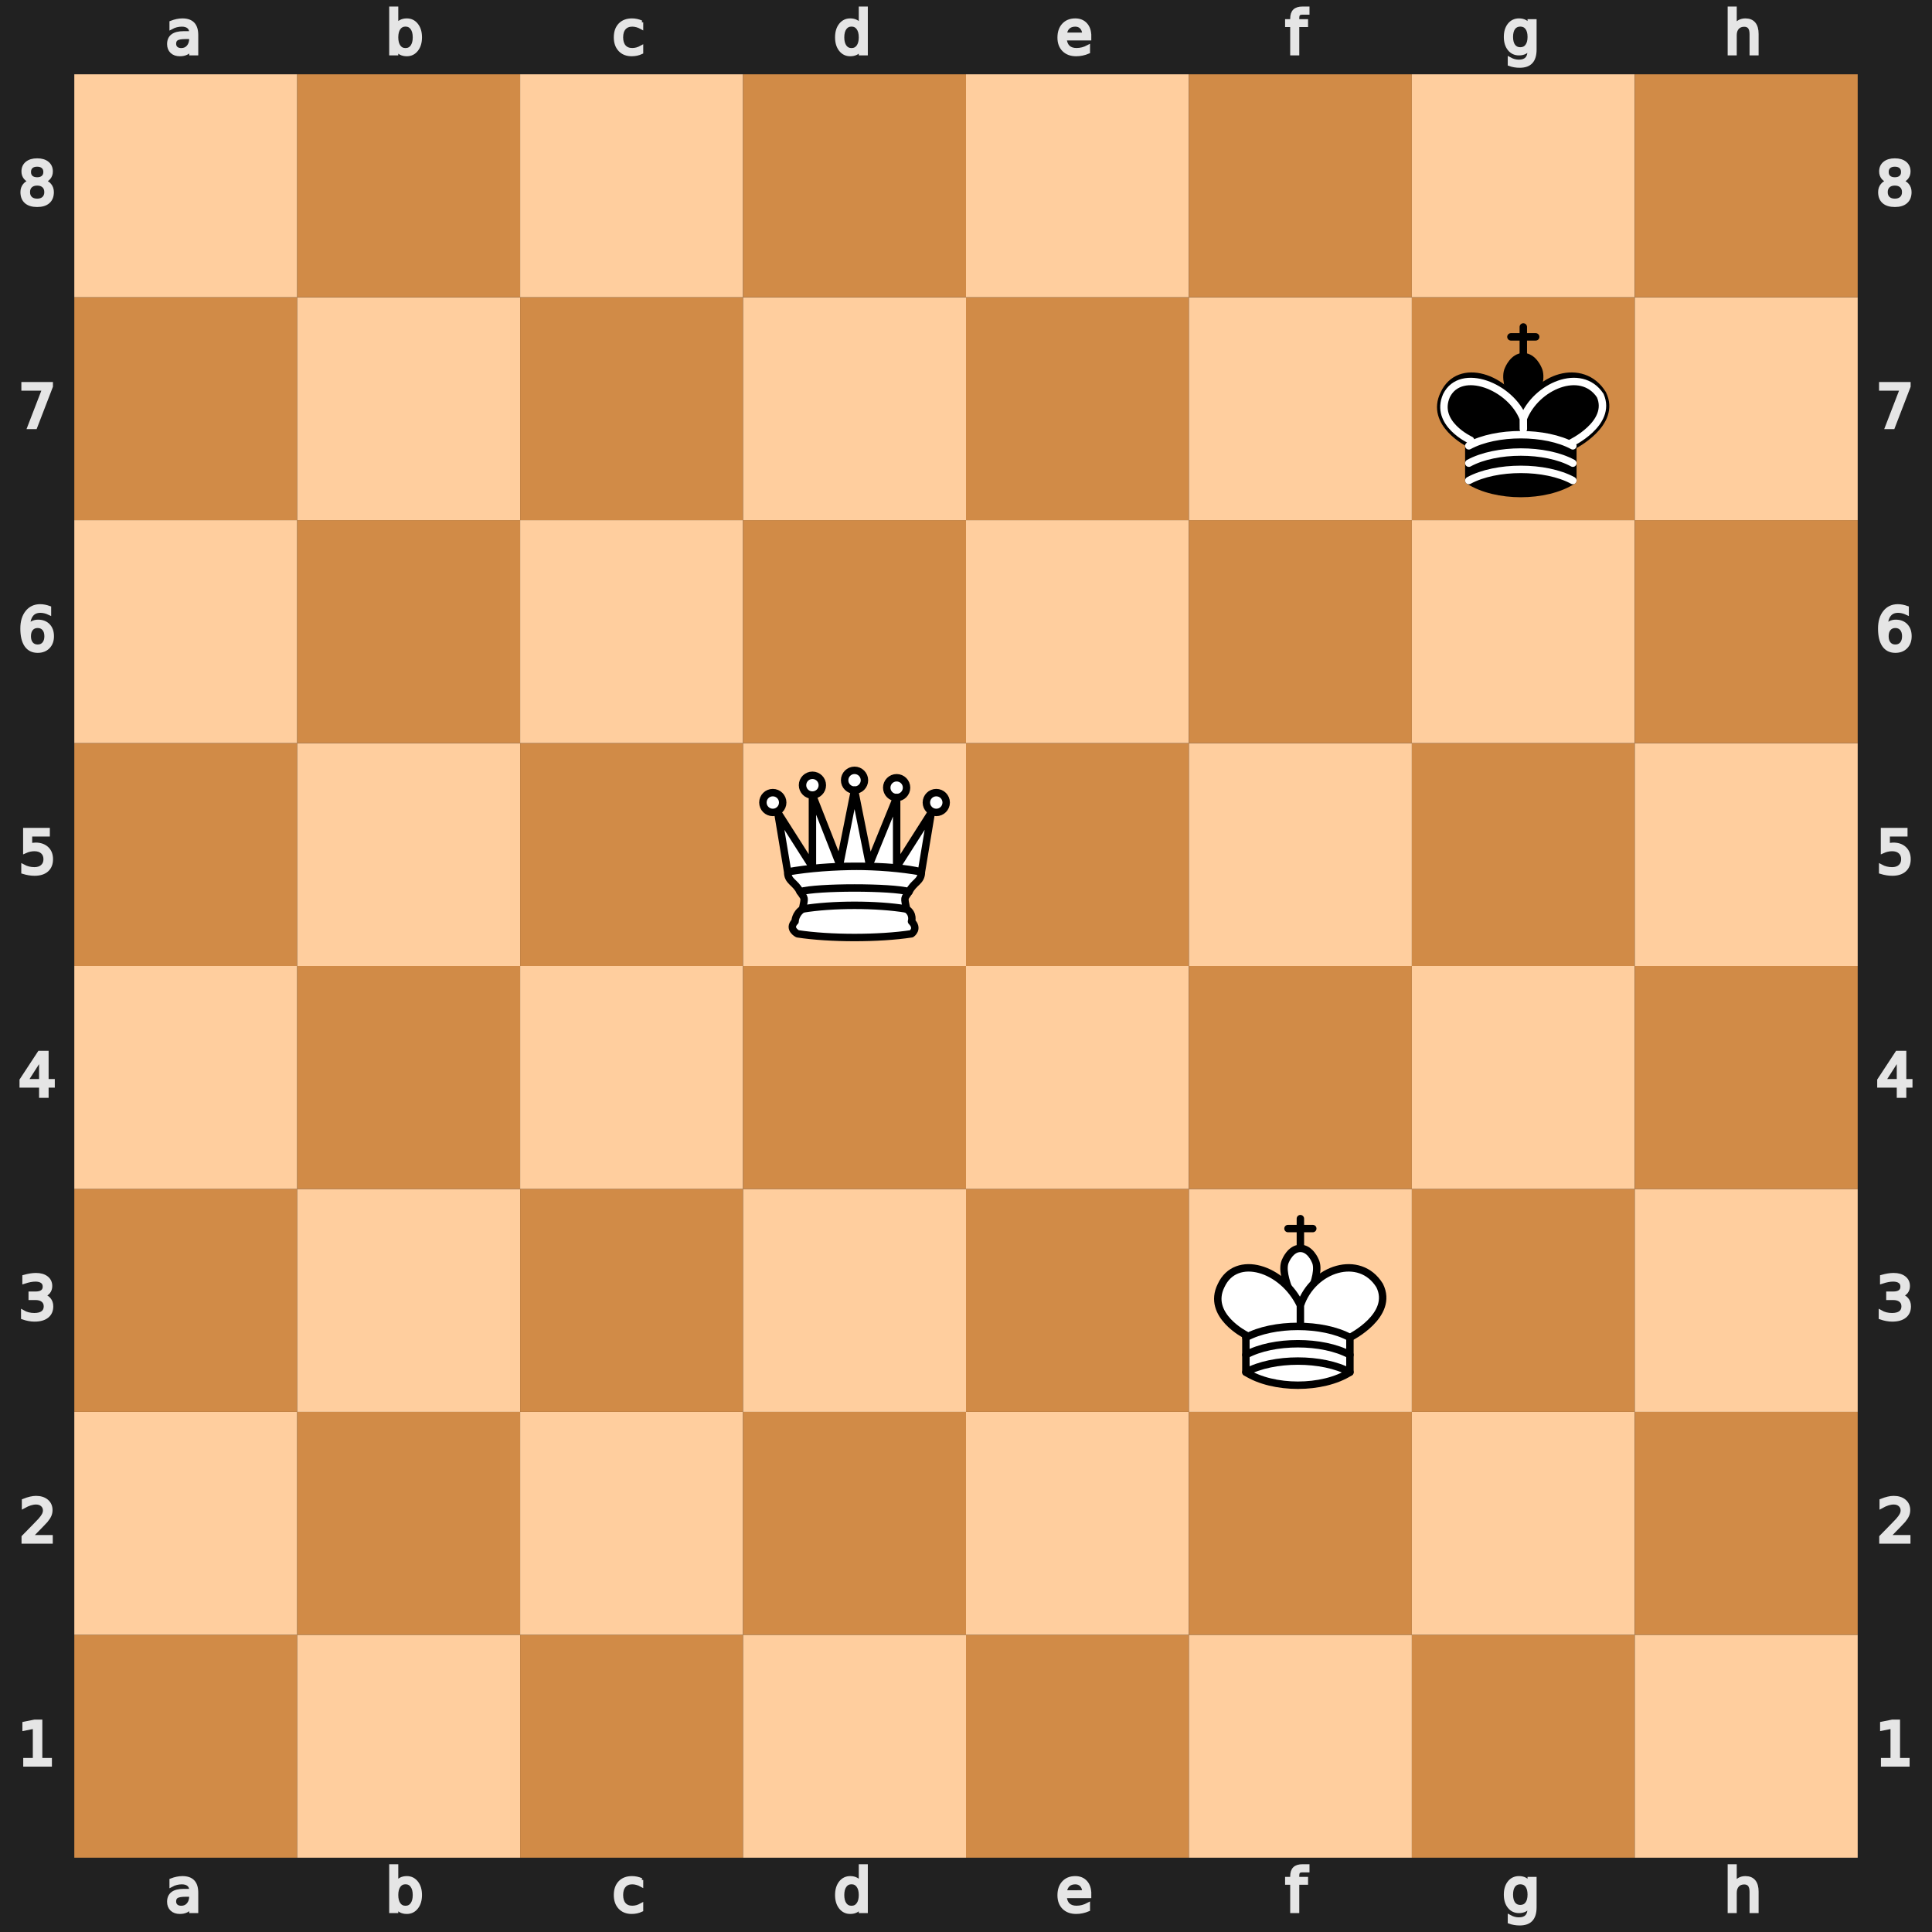
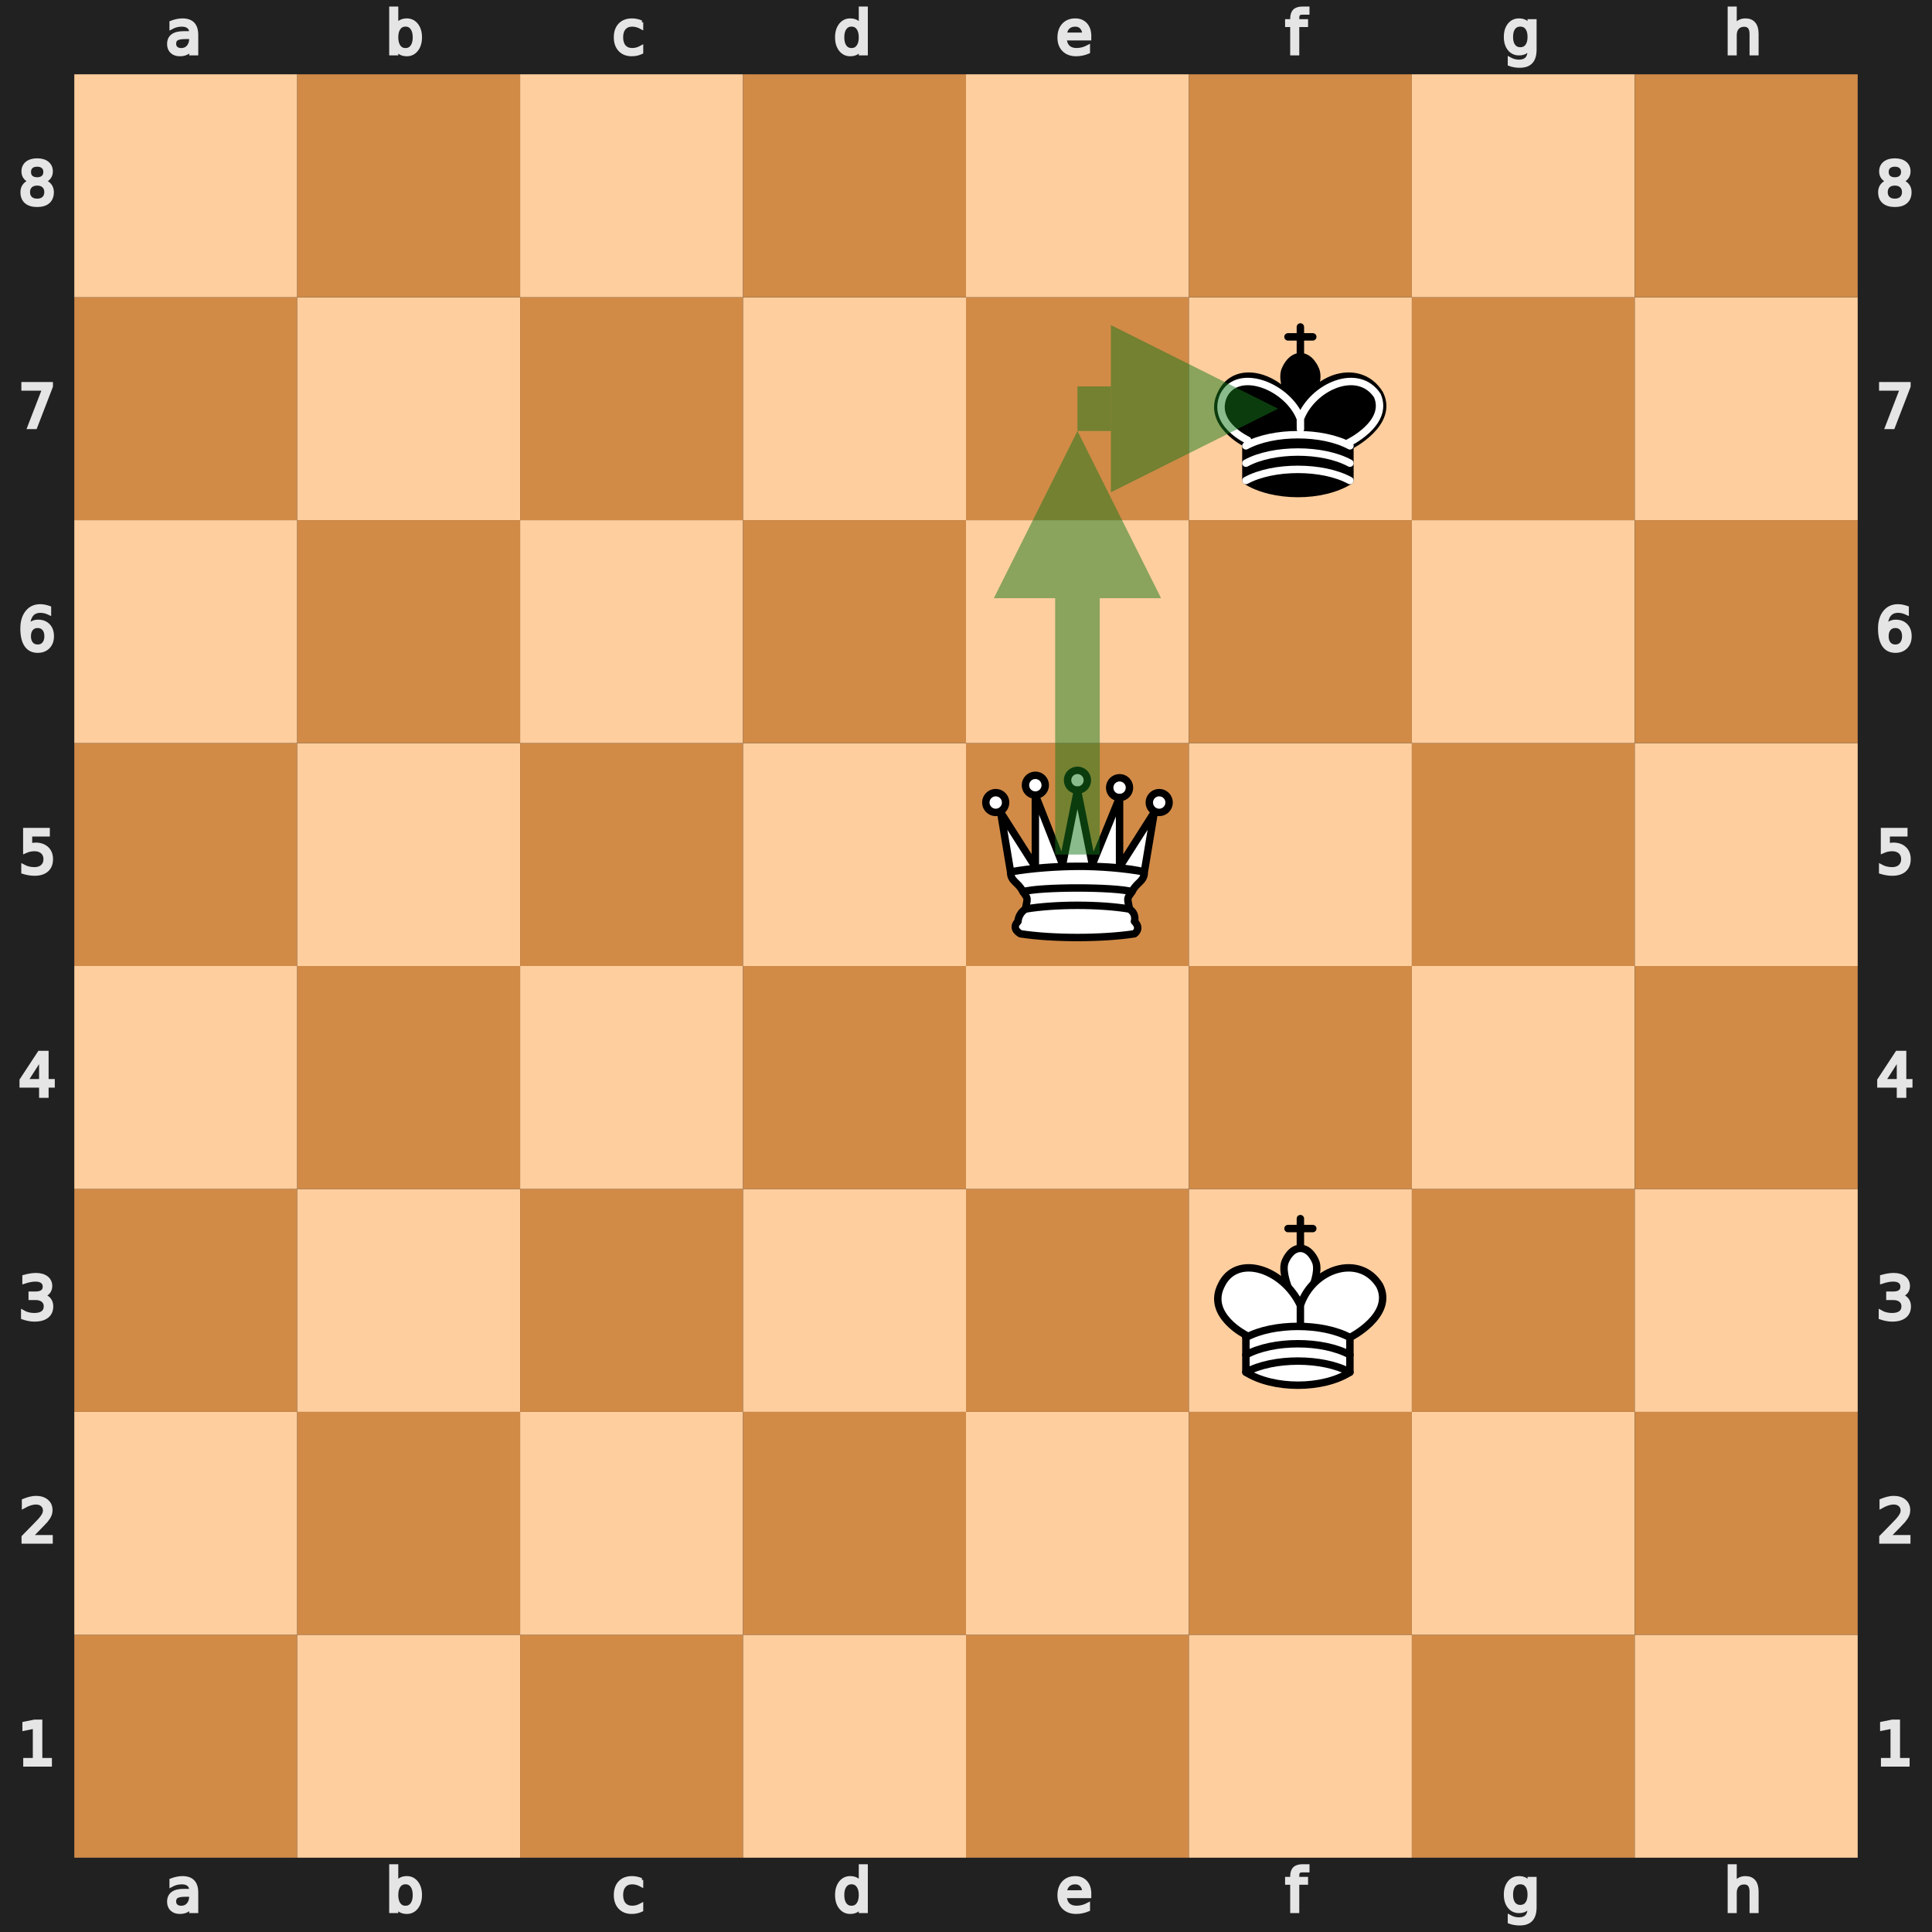
<svg xmlns="http://www.w3.org/2000/svg" xmlns:xlink="http://www.w3.org/1999/xlink" version="1.2" baseProfile="tiny" viewBox="0 0 390 390">
  <defs>
    <g id="white-queen" class="white queen" fill="#fff" fill-rule="evenodd" stroke="#000" stroke-width="1.5" stroke-linecap="round" stroke-linejoin="round">
      <path d="M8 12a2 2 0 1 1-4 0 2 2 0 1 1 4 0zM24.5 7.5a2 2 0 1 1-4 0 2 2 0 1 1 4 0zM41 12a2 2 0 1 1-4 0 2 2 0 1 1 4 0zM16 8.5a2 2 0 1 1-4 0 2 2 0 1 1 4 0zM33 9a2 2 0 1 1-4 0 2 2 0 1 1 4 0z" />
      <path d="M9 26c8.5-1.5 21-1.5 27 0l2-12-7 11V11l-5.5 13.5-3-15-3 15-5.5-14V25L7 14l2 12zM9 26c0 2 1.5 2 2.5 4 1 1.5 1 1 .5 3.5-1.5 1-1.5 2.5-1.5 2.5-1.5 1.5.5 2.5.5 2.5 6.5 1 16.5 1 23 0 0 0 1.5-1 0-2.5 0 0 .5-1.5-1-2.5-.5-2.5-.5-2 .5-3.5 1-2 2.5-2 2.5-4-8.5-1.5-18.5-1.5-27 0z" stroke-linecap="butt" />
      <path d="M11.5 30c3.5-1 18.5-1 22 0M12 33.5c6-1 15-1 21 0" fill="none" />
    </g>
    <g id="white-king" class="white king" fill="none" fill-rule="evenodd" stroke="#000" stroke-width="1.5" stroke-linecap="round" stroke-linejoin="round">
      <path d="M22.5 11.63V6M20 8h5" stroke-linejoin="miter" />
      <path d="M22.5 25s4.5-7.5 3-10.5c0 0-1-2.5-3-2.5s-3 2.5-3 2.5c-1.5 3 3 10.5 3 10.5" fill="#fff" stroke-linecap="butt" stroke-linejoin="miter" />
      <path d="M11.5 37c5.5 3.5 15.5 3.5 21 0v-7s9-4.5 6-10.5c-4-6.5-13.5-3.5-16 4V27v-3.5c-3.5-7.5-13-10.5-16-4-3 6 5 10 5 10V37z" fill="#fff" />
      <path d="M11.5 30c5.5-3 15.5-3 21 0m-21 3.5c5.5-3 15.5-3 21 0m-21 3.5c5.5-3 15.5-3 21 0" />
    </g>
    <g id="black-king" class="black king" fill="none" fill-rule="evenodd" stroke="#000" stroke-width="1.5" stroke-linecap="round" stroke-linejoin="round">
      <path d="M22.5 11.63V6" stroke-linejoin="miter" />
      <path d="M22.5 25s4.5-7.5 3-10.5c0 0-1-2.5-3-2.5s-3 2.5-3 2.5c-1.5 3 3 10.5 3 10.5" fill="#000" stroke-linecap="butt" stroke-linejoin="miter" />
      <path d="M11.5 37c5.5 3.5 15.5 3.5 21 0v-7s9-4.5 6-10.5c-4-6.5-13.5-3.5-16 4V27v-3.5c-3.5-7.5-13-10.5-16-4-3 6 5 10 5 10V37z" fill="#000" />
      <path d="M20 8h5" stroke-linejoin="miter" />
      <path d="M32 29.5s8.5-4 6.03-9.65C34.15 14 25 18 22.5 24.5l.01 2.1-.01-2.1C20 18 9.906 14 6.997 19.85c-2.497 5.65 4.853 9 4.853 9M11.5 30c5.5-3 15.5-3 21 0m-21 3.5c5.5-3 15.5-3 21 0m-21 3.5c5.5-3 15.5-3 21 0" stroke="#fff" />
    </g>
  </defs>
  <rect x="0" y="0" width="390" height="390" fill="#212121" />
  <g transform="translate(20, 0) scale(0.75, 0.75)" fill="#e5e5e5" stroke="#e5e5e5">
    <path d="M23.328 10.016q-1.742 0-2.414.398-.672.398-.672 1.36 0 .765.5 1.218.508.445 1.375.445 1.196 0 1.914-.843.727-.852.727-2.258v-.32zm2.867-.594v4.992h-1.437v-1.328q-.492.797-1.227 1.18-.734.375-1.797.375-1.343 0-2.14-.75-.79-.758-.79-2.024 0-1.476.985-2.226.992-.75 2.953-.75h2.016V8.75q0-.992-.656-1.531-.649-.547-1.829-.547-.75 0-1.46.18-.711.18-1.368.539V6.062q.79-.304 1.532-.453.742-.156 1.445-.156 1.898 0 2.836.984.937.985.937 2.985z" />
  </g>
  <g transform="translate(20, 375) scale(0.75, 0.75)" fill="#e5e5e5" stroke="#e5e5e5">
    <path d="M23.328 10.016q-1.742 0-2.414.398-.672.398-.672 1.36 0 .765.5 1.218.508.445 1.375.445 1.196 0 1.914-.843.727-.852.727-2.258v-.32zm2.867-.594v4.992h-1.437v-1.328q-.492.797-1.227 1.18-.734.375-1.797.375-1.343 0-2.14-.75-.79-.758-.79-2.024 0-1.476.985-2.226.992-.75 2.953-.75h2.016V8.75q0-.992-.656-1.531-.649-.547-1.829-.547-.75 0-1.46.18-.711.18-1.368.539V6.062q.79-.304 1.532-.453.742-.156 1.445-.156 1.898 0 2.836.984.937.985.937 2.985z" />
  </g>
  <g transform="translate(65, 0) scale(0.75, 0.75)" fill="#e5e5e5" stroke="#e5e5e5">
    <path d="M24.922 10.047q0-1.586-.656-2.485-.649-.906-1.79-.906-1.14 0-1.796.906-.649.899-.649 2.485 0 1.586.649 2.492.656.898 1.797.898 1.14 0 1.789-.898.656-.906.656-2.492zm-4.89-3.055q.452-.781 1.14-1.156.695-.383 1.656-.383 1.594 0 2.586 1.266 1 1.265 1 3.328 0 2.062-1 3.328-.992 1.266-2.586 1.266-.96 0-1.656-.375-.688-.383-1.14-1.164v1.312h-1.446V2.258h1.445z" />
  </g>
  <g transform="translate(65, 375) scale(0.75, 0.75)" fill="#e5e5e5" stroke="#e5e5e5">
    <path d="M24.922 10.047q0-1.586-.656-2.485-.649-.906-1.79-.906-1.14 0-1.796.906-.649.899-.649 2.485 0 1.586.649 2.492.656.898 1.797.898 1.14 0 1.789-.898.656-.906.656-2.492zm-4.89-3.055q.452-.781 1.14-1.156.695-.383 1.656-.383 1.594 0 2.586 1.266 1 1.265 1 3.328 0 2.062-1 3.328-.992 1.266-2.586 1.266-.96 0-1.656-.375-.688-.383-1.14-1.164v1.312h-1.446V2.258h1.445z" />
  </g>
  <g transform="translate(110, 0) scale(0.75, 0.75)" fill="#e5e5e5" stroke="#e5e5e5">
    <path d="M25.96 6v1.344q-.608-.336-1.226-.5-.609-.172-1.234-.172-1.398 0-2.172.89-.773.883-.773 2.485 0 1.601.773 2.492.774.883 2.172.883.625 0 1.234-.164.618-.172 1.227-.508v1.328q-.602.281-1.25.422-.64.14-1.367.14-1.977 0-3.14-1.242-1.165-1.242-1.165-3.351 0-2.14 1.172-3.367 1.18-1.227 3.227-1.227.664 0 1.296.14.633.134 1.227.407z" />
  </g>
  <g transform="translate(110, 375) scale(0.75, 0.75)" fill="#e5e5e5" stroke="#e5e5e5">
    <path d="M25.96 6v1.344q-.608-.336-1.226-.5-.609-.172-1.234-.172-1.398 0-2.172.89-.773.883-.773 2.485 0 1.601.773 2.492.774.883 2.172.883.625 0 1.234-.164.618-.172 1.227-.508v1.328q-.602.281-1.25.422-.64.14-1.367.14-1.977 0-3.14-1.242-1.165-1.242-1.165-3.351 0-2.14 1.172-3.367 1.18-1.227 3.227-1.227.664 0 1.296.14.633.134 1.227.407z" />
  </g>
  <g transform="translate(155, 0) scale(0.75, 0.75)" fill="#e5e5e5" stroke="#e5e5e5">
    <path d="M24.973 6.992V2.258h1.437v12.156h-1.437v-1.312q-.453.78-1.149 1.164-.687.375-1.656.375-1.586 0-2.586-1.266-.992-1.266-.992-3.328 0-2.063.992-3.328 1-1.266 2.586-1.266.969 0 1.656.383.696.375 1.149 1.156zm-4.899 3.055q0 1.586.649 2.492.656.898 1.797.898 1.14 0 1.796-.898.657-.906.657-2.492 0-1.586-.657-2.485-.656-.906-1.796-.906-1.141 0-1.797.906-.649.899-.649 2.485z" />
  </g>
  <g transform="translate(155, 375) scale(0.75, 0.75)" fill="#e5e5e5" stroke="#e5e5e5">
    <path d="M24.973 6.992V2.258h1.437v12.156h-1.437v-1.312q-.453.78-1.149 1.164-.687.375-1.656.375-1.586 0-2.586-1.266-.992-1.266-.992-3.328 0-2.063.992-3.328 1-1.266 2.586-1.266.969 0 1.656.383.696.375 1.149 1.156zm-4.899 3.055q0 1.586.649 2.492.656.898 1.797.898 1.14 0 1.796-.898.657-.906.657-2.492 0-1.586-.657-2.485-.656-.906-1.796-.906-1.141 0-1.797.906-.649.899-.649 2.485z" />
  </g>
  <g transform="translate(200, 0) scale(0.75, 0.75)" fill="#e5e5e5" stroke="#e5e5e5">
    <path d="M26.555 9.68v.703h-6.61q.094 1.484.89 2.265.806.774 2.235.774.828 0 1.602-.203.781-.203 1.547-.61v1.36q-.774.328-1.586.5-.813.172-1.649.172-2.093 0-3.32-1.22-1.219-1.218-1.219-3.296 0-2.148 1.157-3.406 1.164-1.266 3.132-1.266 1.766 0 2.79 1.14 1.03 1.134 1.03 3.087zm-1.438-.422q-.015-1.18-.664-1.883-.64-.703-1.703-.703-1.203 0-1.93.68-.718.68-.828 1.914z" />
  </g>
  <g transform="translate(200, 375) scale(0.75, 0.75)" fill="#e5e5e5" stroke="#e5e5e5">
    <path d="M26.555 9.68v.703h-6.61q.094 1.484.89 2.265.806.774 2.235.774.828 0 1.602-.203.781-.203 1.547-.61v1.36q-.774.328-1.586.5-.813.172-1.649.172-2.093 0-3.32-1.22-1.219-1.218-1.219-3.296 0-2.148 1.157-3.406 1.164-1.266 3.132-1.266 1.766 0 2.79 1.14 1.03 1.134 1.03 3.087zm-1.438-.422q-.015-1.18-.664-1.883-.64-.703-1.703-.703-1.203 0-1.93.68-.718.68-.828 1.914z" />
  </g>
  <g transform="translate(245, 0) scale(0.75, 0.75)" fill="#e5e5e5" stroke="#e5e5e5">
    <path d="M25.285 2.258v1.195H23.91q-.773 0-1.078.313-.297.312-.297 1.125v.773h2.367v1.117h-2.367v7.633H21.09V6.781h-1.375V5.664h1.375v-.61q0-1.46.68-2.124.68-.672 2.156-.672z" />
  </g>
  <g transform="translate(245, 375) scale(0.75, 0.75)" fill="#e5e5e5" stroke="#e5e5e5">
    <path d="M25.285 2.258v1.195H23.91q-.773 0-1.078.313-.297.312-.297 1.125v.773h2.367v1.117h-2.367v7.633H21.09V6.781h-1.375V5.664h1.375v-.61q0-1.46.68-2.124.68-.672 2.156-.672z" />
  </g>
  <g transform="translate(290, 0) scale(0.75, 0.75)" fill="#e5e5e5" stroke="#e5e5e5">
    <path d="M24.973 9.937q0-1.562-.649-2.421-.64-.86-1.804-.86-1.157 0-1.805.86-.64.859-.64 2.421 0 1.555.64 2.415.648.859 1.805.859 1.164 0 1.804-.86.649-.859.649-2.414zm1.437 3.391q0 2.234-.992 3.32-.992 1.094-3.04 1.094-.757 0-1.429-.117-.672-.11-1.304-.344v-1.398q.632.344 1.25.508.617.164 1.257.164 1.414 0 2.118-.743.703-.734.703-2.226v-.711q-.446.773-1.141 1.156-.695.383-1.664.383-1.61 0-2.594-1.227-.984-1.226-.984-3.25 0-2.03.984-3.257.985-1.227 2.594-1.227.969 0 1.664.383t1.14 1.156V5.664h1.438z" />
  </g>
  <g transform="translate(290, 375) scale(0.75, 0.75)" fill="#e5e5e5" stroke="#e5e5e5">
    <path d="M24.973 9.937q0-1.562-.649-2.421-.64-.86-1.804-.86-1.157 0-1.805.86-.64.859-.64 2.421 0 1.555.64 2.415.648.859 1.805.859 1.164 0 1.804-.86.649-.859.649-2.414zm1.437 3.391q0 2.234-.992 3.32-.992 1.094-3.04 1.094-.757 0-1.429-.117-.672-.11-1.304-.344v-1.398q.632.344 1.25.508.617.164 1.257.164 1.414 0 2.118-.743.703-.734.703-2.226v-.711q-.446.773-1.141 1.156-.695.383-1.664.383-1.61 0-2.594-1.227-.984-1.226-.984-3.25 0-2.03.984-3.257.985-1.227 2.594-1.227.969 0 1.664.383t1.14 1.156V5.664h1.438z" />
  </g>
  <g transform="translate(335, 0) scale(0.75, 0.75)" fill="#e5e5e5" stroke="#e5e5e5">
    <path d="M26.164 9.133v5.281h-1.437V9.18q0-1.243-.485-1.86-.484-.617-1.453-.617-1.164 0-1.836.742-.672.742-.672 2.024v4.945h-1.445V2.258h1.445v4.765q.516-.789 1.211-1.18.703-.39 1.617-.39 1.508 0 2.282.938.773.93.773 2.742z" />
  </g>
  <g transform="translate(335, 375) scale(0.75, 0.75)" fill="#e5e5e5" stroke="#e5e5e5">
    <path d="M26.164 9.133v5.281h-1.437V9.18q0-1.243-.485-1.86-.484-.617-1.453-.617-1.164 0-1.836.742-.672.742-.672 2.024v4.945h-1.445V2.258h1.445v4.765q.516-.789 1.211-1.18.703-.39 1.617-.39 1.508 0 2.282.938.773.93.773 2.742z" />
  </g>
  <g transform="translate(0, 335) scale(0.75, 0.75)" fill="#e5e5e5" stroke="#e5e5e5">
    <path d="M6.754 26.996h2.578v-8.898l-2.805.562v-1.437l2.79-.563h1.578v10.336h2.578v1.328h-6.72z" />
  </g>
  <g transform="translate(375, 335) scale(0.75, 0.75)" fill="#e5e5e5" stroke="#e5e5e5">
    <path d="M6.754 26.996h2.578v-8.898l-2.805.562v-1.437l2.79-.563h1.578v10.336h2.578v1.328h-6.72z" />
  </g>
  <g transform="translate(0, 290) scale(0.75, 0.75)" fill="#e5e5e5" stroke="#e5e5e5">
    <path d="M8.195 26.996h5.508v1.328H6.297v-1.328q.898-.93 2.445-2.492 1.555-1.57 1.953-2.024.758-.851 1.055-1.437.305-.594.305-1.164 0-.93-.657-1.516-.648-.586-1.695-.586-.742 0-1.57.258-.82.258-1.758.781v-1.593q.953-.383 1.781-.578.828-.196 1.516-.196 1.812 0 2.89.906 1.079.907 1.079 2.422 0 .72-.274 1.368-.265.64-.976 1.515-.196.227-1.243 1.313-1.046 1.078-2.953 3.023z" />
  </g>
  <g transform="translate(375, 290) scale(0.75, 0.75)" fill="#e5e5e5" stroke="#e5e5e5">
    <path d="M8.195 26.996h5.508v1.328H6.297v-1.328q.898-.93 2.445-2.492 1.555-1.57 1.953-2.024.758-.851 1.055-1.437.305-.594.305-1.164 0-.93-.657-1.516-.648-.586-1.695-.586-.742 0-1.57.258-.82.258-1.758.781v-1.593q.953-.383 1.781-.578.828-.196 1.516-.196 1.812 0 2.89.906 1.079.907 1.079 2.422 0 .72-.274 1.368-.265.64-.976 1.515-.196.227-1.243 1.313-1.046 1.078-2.953 3.023z" />
  </g>
  <g transform="translate(0, 245) scale(0.75, 0.75)" fill="#e5e5e5" stroke="#e5e5e5">
    <path d="M11.434 22.035q1.132.242 1.765 1.008.64.766.64 1.89 0 1.727-1.187 2.672-1.187.946-3.375.946-.734 0-1.515-.149-.774-.14-1.602-.43V26.45q.656.383 1.438.578.78.196 1.632.196 1.485 0 2.258-.586.782-.586.782-1.703 0-1.032-.727-1.61-.719-.586-2.008-.586h-1.36v-1.297h1.423q1.164 0 1.78-.46.618-.47.618-1.344 0-.899-.64-1.375-.633-.485-1.82-.485-.65 0-1.391.141-.743.14-1.633.437V16.95q.898-.25 1.68-.375.788-.125 1.484-.125 1.797 0 2.844.82 1.046.813 1.046 2.204 0 .968-.554 1.64-.555.664-1.578.922z" />
  </g>
  <g transform="translate(375, 245) scale(0.75, 0.75)" fill="#e5e5e5" stroke="#e5e5e5">
    <path d="M11.434 22.035q1.132.242 1.765 1.008.64.766.64 1.89 0 1.727-1.187 2.672-1.187.946-3.375.946-.734 0-1.515-.149-.774-.14-1.602-.43V26.45q.656.383 1.438.578.78.196 1.632.196 1.485 0 2.258-.586.782-.586.782-1.703 0-1.032-.727-1.61-.719-.586-2.008-.586h-1.36v-1.297h1.423q1.164 0 1.78-.46.618-.47.618-1.344 0-.899-.64-1.375-.633-.485-1.82-.485-.65 0-1.391.141-.743.14-1.633.437V16.95q.898-.25 1.68-.375.788-.125 1.484-.125 1.797 0 2.844.82 1.046.813 1.046 2.204 0 .968-.554 1.64-.555.664-1.578.922z" />
  </g>
  <g transform="translate(0, 200) scale(0.75, 0.75)" fill="#e5e5e5" stroke="#e5e5e5">
    <path d="M11.016 18.035L7.03 24.262h3.985zm-.414-1.375h1.984v7.602h1.664v1.312h-1.664v2.75h-1.57v-2.75H5.75v-1.523z" />
  </g>
  <g transform="translate(375, 200) scale(0.75, 0.75)" fill="#e5e5e5" stroke="#e5e5e5">
    <path d="M11.016 18.035L7.03 24.262h3.985zm-.414-1.375h1.984v7.602h1.664v1.312h-1.664v2.75h-1.57v-2.75H5.75v-1.523z" />
  </g>
  <g transform="translate(0, 155) scale(0.75, 0.75)" fill="#e5e5e5" stroke="#e5e5e5">
    <path d="M6.719 16.66h6.195v1.328h-4.75v2.86q.344-.118.688-.172.343-.063.687-.063 1.953 0 3.094 1.07 1.14 1.07 1.14 2.899 0 1.883-1.171 2.93-1.172 1.039-3.305 1.039-.735 0-1.5-.125-.758-.125-1.57-.375v-1.586q.703.383 1.453.57.75.188 1.586.188 1.351 0 2.14-.711.79-.711.79-1.93 0-1.219-.79-1.93-.789-.71-2.14-.71-.633 0-1.266.14-.625.14-1.281.438z" />
  </g>
  <g transform="translate(375, 155) scale(0.75, 0.75)" fill="#e5e5e5" stroke="#e5e5e5">
    <path d="M6.719 16.66h6.195v1.328h-4.75v2.86q.344-.118.688-.172.343-.063.687-.063 1.953 0 3.094 1.07 1.14 1.07 1.14 2.899 0 1.883-1.171 2.93-1.172 1.039-3.305 1.039-.735 0-1.5-.125-.758-.125-1.57-.375v-1.586q.703.383 1.453.57.75.188 1.586.188 1.351 0 2.14-.711.79-.711.79-1.93 0-1.219-.79-1.93-.789-.71-2.14-.71-.633 0-1.266.14-.625.14-1.281.438z" />
  </g>
  <g transform="translate(0, 110) scale(0.75, 0.75)" fill="#e5e5e5" stroke="#e5e5e5">
    <path d="M10.137 21.863q-1.063 0-1.688.727-.617.726-.617 1.992 0 1.258.617 1.992.625.727 1.688.727 1.062 0 1.68-.727.624-.734.624-1.992 0-1.266-.625-1.992-.617-.727-1.68-.727zm3.133-4.945v1.437q-.594-.28-1.204-.43-.601-.148-1.195-.148-1.562 0-2.39 1.055-.82 1.055-.938 3.188.46-.68 1.156-1.04.696-.367 1.531-.367 1.758 0 2.774 1.07 1.023 1.063 1.023 2.899 0 1.797-1.062 2.883-1.063 1.086-2.828 1.086-2.024 0-3.094-1.547-1.07-1.555-1.07-4.5 0-2.766 1.312-4.406 1.313-1.649 3.524-1.649.593 0 1.195.117.61.118 1.266.352z" />
  </g>
  <g transform="translate(375, 110) scale(0.75, 0.75)" fill="#e5e5e5" stroke="#e5e5e5">
    <path d="M10.137 21.863q-1.063 0-1.688.727-.617.726-.617 1.992 0 1.258.617 1.992.625.727 1.688.727 1.062 0 1.68-.727.624-.734.624-1.992 0-1.266-.625-1.992-.617-.727-1.68-.727zm3.133-4.945v1.437q-.594-.28-1.204-.43-.601-.148-1.195-.148-1.562 0-2.39 1.055-.82 1.055-.938 3.188.46-.68 1.156-1.04.696-.367 1.531-.367 1.758 0 2.774 1.07 1.023 1.063 1.023 2.899 0 1.797-1.062 2.883-1.063 1.086-2.828 1.086-2.024 0-3.094-1.547-1.07-1.555-1.07-4.5 0-2.766 1.312-4.406 1.313-1.649 3.524-1.649.593 0 1.195.117.61.118 1.266.352z" />
  </g>
  <g transform="translate(0, 65) scale(0.75, 0.75)" fill="#e5e5e5" stroke="#e5e5e5">
    <path d="M6.25 16.66h7.5v.672L9.516 28.324H7.867l3.985-10.336H6.25z" />
  </g>
  <g transform="translate(375, 65) scale(0.75, 0.75)" fill="#e5e5e5" stroke="#e5e5e5">
    <path d="M6.25 16.66h7.5v.672L9.516 28.324H7.867l3.985-10.336H6.25z" />
  </g>
  <g transform="translate(0, 20) scale(0.75, 0.75)" fill="#e5e5e5" stroke="#e5e5e5">
    <path d="M10 22.785q-1.125 0-1.773.602-.641.601-.641 1.656t.64 1.656q.649.602 1.774.602t1.773-.602q.649-.61.649-1.656 0-1.055-.649-1.656-.64-.602-1.773-.602zm-1.578-.672q-1.016-.25-1.586-.945-.563-.695-.563-1.695 0-1.399.993-2.211 1-.813 2.734-.813 1.742 0 2.734.813.993.812.993 2.21 0 1-.57 1.696-.563.695-1.571.945 1.14.266 1.773 1.04.641.773.641 1.89 0 1.695-1.04 2.602-1.03.906-2.96.906t-2.969-.906Q6 26.738 6 25.043q0-1.117.64-1.89.641-.774 1.782-1.04zm-.578-2.492q0 .906.562 1.414.57.508 1.594.508 1.016 0 1.586-.508.578-.508.578-1.414 0-.906-.578-1.414-.57-.508-1.586-.508-1.023 0-1.594.508-.562.508-.562 1.414z" />
  </g>
  <g transform="translate(375, 20) scale(0.75, 0.75)" fill="#e5e5e5" stroke="#e5e5e5">
    <path d="M10 22.785q-1.125 0-1.773.602-.641.601-.641 1.656t.64 1.656q.649.602 1.774.602t1.773-.602q.649-.61.649-1.656 0-1.055-.649-1.656-.64-.602-1.773-.602zm-1.578-.672q-1.016-.25-1.586-.945-.563-.695-.563-1.695 0-1.399.993-2.211 1-.813 2.734-.813 1.742 0 2.734.813.993.812.993 2.21 0 1-.57 1.696-.563.695-1.571.945 1.14.266 1.773 1.04.641.773.641 1.89 0 1.695-1.04 2.602-1.03.906-2.96.906t-2.969-.906Q6 26.738 6 25.043q0-1.117.64-1.89.641-.774 1.782-1.04zm-.578-2.492q0 .906.562 1.414.57.508 1.594.508 1.016 0 1.586-.508.578-.508.578-1.414 0-.906-.578-1.414-.57-.508-1.586-.508-1.023 0-1.594.508-.562.508-.562 1.414z" />
  </g>
  <rect x="15" y="330" width="45" height="45" class="square dark a1" stroke="none" fill="#d18b47" />
  <rect x="60" y="330" width="45" height="45" class="square light b1" stroke="none" fill="#ffce9e" />
  <rect x="105" y="330" width="45" height="45" class="square dark c1" stroke="none" fill="#d18b47" />
  <rect x="150" y="330" width="45" height="45" class="square light d1" stroke="none" fill="#ffce9e" />
  <rect x="195" y="330" width="45" height="45" class="square dark e1" stroke="none" fill="#d18b47" />
  <rect x="240" y="330" width="45" height="45" class="square light f1" stroke="none" fill="#ffce9e" />
  <rect x="285" y="330" width="45" height="45" class="square dark g1" stroke="none" fill="#d18b47" />
  <rect x="330" y="330" width="45" height="45" class="square light h1" stroke="none" fill="#ffce9e" />
  <rect x="15" y="285" width="45" height="45" class="square light a2" stroke="none" fill="#ffce9e" />
  <rect x="60" y="285" width="45" height="45" class="square dark b2" stroke="none" fill="#d18b47" />
  <rect x="105" y="285" width="45" height="45" class="square light c2" stroke="none" fill="#ffce9e" />
  <rect x="150" y="285" width="45" height="45" class="square dark d2" stroke="none" fill="#d18b47" />
  <rect x="195" y="285" width="45" height="45" class="square light e2" stroke="none" fill="#ffce9e" />
  <rect x="240" y="285" width="45" height="45" class="square dark f2" stroke="none" fill="#d18b47" />
  <rect x="285" y="285" width="45" height="45" class="square light g2" stroke="none" fill="#ffce9e" />
  <rect x="330" y="285" width="45" height="45" class="square dark h2" stroke="none" fill="#d18b47" />
  <rect x="15" y="240" width="45" height="45" class="square dark a3" stroke="none" fill="#d18b47" />
  <rect x="60" y="240" width="45" height="45" class="square light b3" stroke="none" fill="#ffce9e" />
  <rect x="105" y="240" width="45" height="45" class="square dark c3" stroke="none" fill="#d18b47" />
  <rect x="150" y="240" width="45" height="45" class="square light d3" stroke="none" fill="#ffce9e" />
  <rect x="195" y="240" width="45" height="45" class="square dark e3" stroke="none" fill="#d18b47" />
  <rect x="240" y="240" width="45" height="45" class="square light f3" stroke="none" fill="#ffce9e" />
  <rect x="285" y="240" width="45" height="45" class="square dark g3" stroke="none" fill="#d18b47" />
  <rect x="330" y="240" width="45" height="45" class="square light h3" stroke="none" fill="#ffce9e" />
  <rect x="15" y="195" width="45" height="45" class="square light a4" stroke="none" fill="#ffce9e" />
  <rect x="60" y="195" width="45" height="45" class="square dark b4" stroke="none" fill="#d18b47" />
  <rect x="105" y="195" width="45" height="45" class="square light c4" stroke="none" fill="#ffce9e" />
  <rect x="150" y="195" width="45" height="45" class="square dark d4" stroke="none" fill="#d18b47" />
  <rect x="195" y="195" width="45" height="45" class="square light e4" stroke="none" fill="#ffce9e" />
  <rect x="240" y="195" width="45" height="45" class="square dark f4" stroke="none" fill="#d18b47" />
  <rect x="285" y="195" width="45" height="45" class="square light g4" stroke="none" fill="#ffce9e" />
  <rect x="330" y="195" width="45" height="45" class="square dark h4" stroke="none" fill="#d18b47" />
  <rect x="15" y="150" width="45" height="45" class="square dark a5" stroke="none" fill="#d18b47" />
  <rect x="60" y="150" width="45" height="45" class="square light b5" stroke="none" fill="#ffce9e" />
  <rect x="105" y="150" width="45" height="45" class="square dark c5" stroke="none" fill="#d18b47" />
  <rect x="150" y="150" width="45" height="45" class="square light d5" stroke="none" fill="#ffce9e" />
  <rect x="195" y="150" width="45" height="45" class="square dark e5" stroke="none" fill="#d18b47" />
  <rect x="240" y="150" width="45" height="45" class="square light f5" stroke="none" fill="#ffce9e" />
  <rect x="285" y="150" width="45" height="45" class="square dark g5" stroke="none" fill="#d18b47" />
  <rect x="330" y="150" width="45" height="45" class="square light h5" stroke="none" fill="#ffce9e" />
  <rect x="15" y="105" width="45" height="45" class="square light a6" stroke="none" fill="#ffce9e" />
  <rect x="60" y="105" width="45" height="45" class="square dark b6" stroke="none" fill="#d18b47" />
  <rect x="105" y="105" width="45" height="45" class="square light c6" stroke="none" fill="#ffce9e" />
  <rect x="150" y="105" width="45" height="45" class="square dark d6" stroke="none" fill="#d18b47" />
  <rect x="195" y="105" width="45" height="45" class="square light e6" stroke="none" fill="#ffce9e" />
  <rect x="240" y="105" width="45" height="45" class="square dark f6" stroke="none" fill="#d18b47" />
  <rect x="285" y="105" width="45" height="45" class="square light g6" stroke="none" fill="#ffce9e" />
  <rect x="330" y="105" width="45" height="45" class="square dark h6" stroke="none" fill="#d18b47" />
  <rect x="15" y="60" width="45" height="45" class="square dark a7" stroke="none" fill="#d18b47" />
  <rect x="60" y="60" width="45" height="45" class="square light b7" stroke="none" fill="#ffce9e" />
  <rect x="105" y="60" width="45" height="45" class="square dark c7" stroke="none" fill="#d18b47" />
  <rect x="150" y="60" width="45" height="45" class="square light d7" stroke="none" fill="#ffce9e" />
  <rect x="195" y="60" width="45" height="45" class="square dark e7" stroke="none" fill="#d18b47" />
  <rect x="240" y="60" width="45" height="45" class="square light f7" stroke="none" fill="#ffce9e" />
  <rect x="285" y="60" width="45" height="45" class="square dark g7" stroke="none" fill="#d18b47" />
  <rect x="330" y="60" width="45" height="45" class="square light h7" stroke="none" fill="#ffce9e" />
  <rect x="15" y="15" width="45" height="45" class="square light a8" stroke="none" fill="#ffce9e" />
  <rect x="60" y="15" width="45" height="45" class="square dark b8" stroke="none" fill="#d18b47" />
  <rect x="105" y="15" width="45" height="45" class="square light c8" stroke="none" fill="#ffce9e" />
  <rect x="150" y="15" width="45" height="45" class="square dark d8" stroke="none" fill="#d18b47" />
  <rect x="195" y="15" width="45" height="45" class="square light e8" stroke="none" fill="#ffce9e" />
  <rect x="240" y="15" width="45" height="45" class="square dark f8" stroke="none" fill="#d18b47" />
  <rect x="285" y="15" width="45" height="45" class="square light g8" stroke="none" fill="#ffce9e" />
  <rect x="330" y="15" width="45" height="45" class="square dark h8" stroke="none" fill="#d18b47" />
  <use href="#white-king" xlink:href="#white-king" transform="translate(240, 240)" />
-   <use href="#white-queen" xlink:href="#white-queen" transform="translate(150, 150)" />
-   <use href="#black-king" xlink:href="#black-king" transform="translate(285, 60)" />
+   <use href="#white-queen" xlink:href="#white-queen" transform="translate(195, 150)" />
+   <use href="#black-king" xlink:href="#black-king" transform="translate(240, 60)" />
+   <line x1="217.5" y1="172.5" x2="217.5" y2="120.75" stroke="#15781B" opacity="0.502" stroke-width="9.0" stroke-linecap="butt" class="arrow" />
+   <polygon points="217.5,87.0 200.625,120.75 234.375,120.75" fill="#15781B" opacity="0.502" class="arrow" />
+   <line x1="217.5" y1="82.5" x2="224.25" y2="82.5" stroke="#15781B" opacity="0.502" stroke-width="9.0" stroke-linecap="butt" class="arrow" />
+   <polygon points="258.0,82.5 224.25,65.625 224.25,99.375" fill="#15781B" opacity="0.502" class="arrow" />
</svg>
